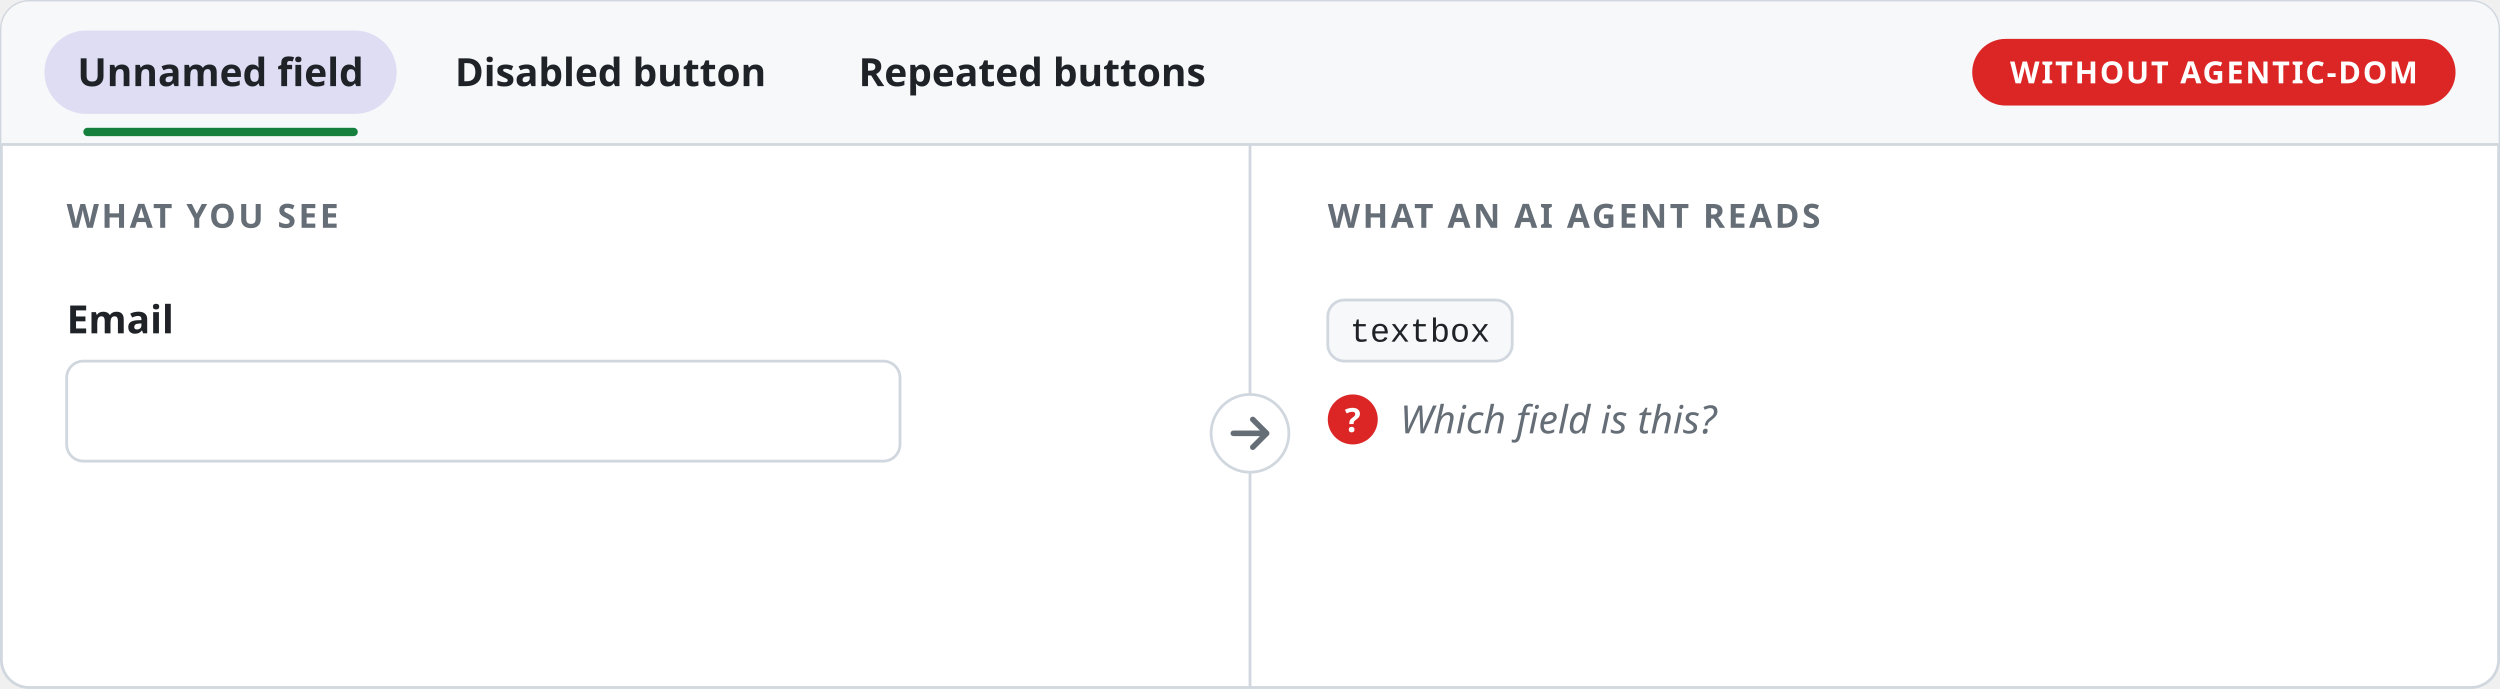
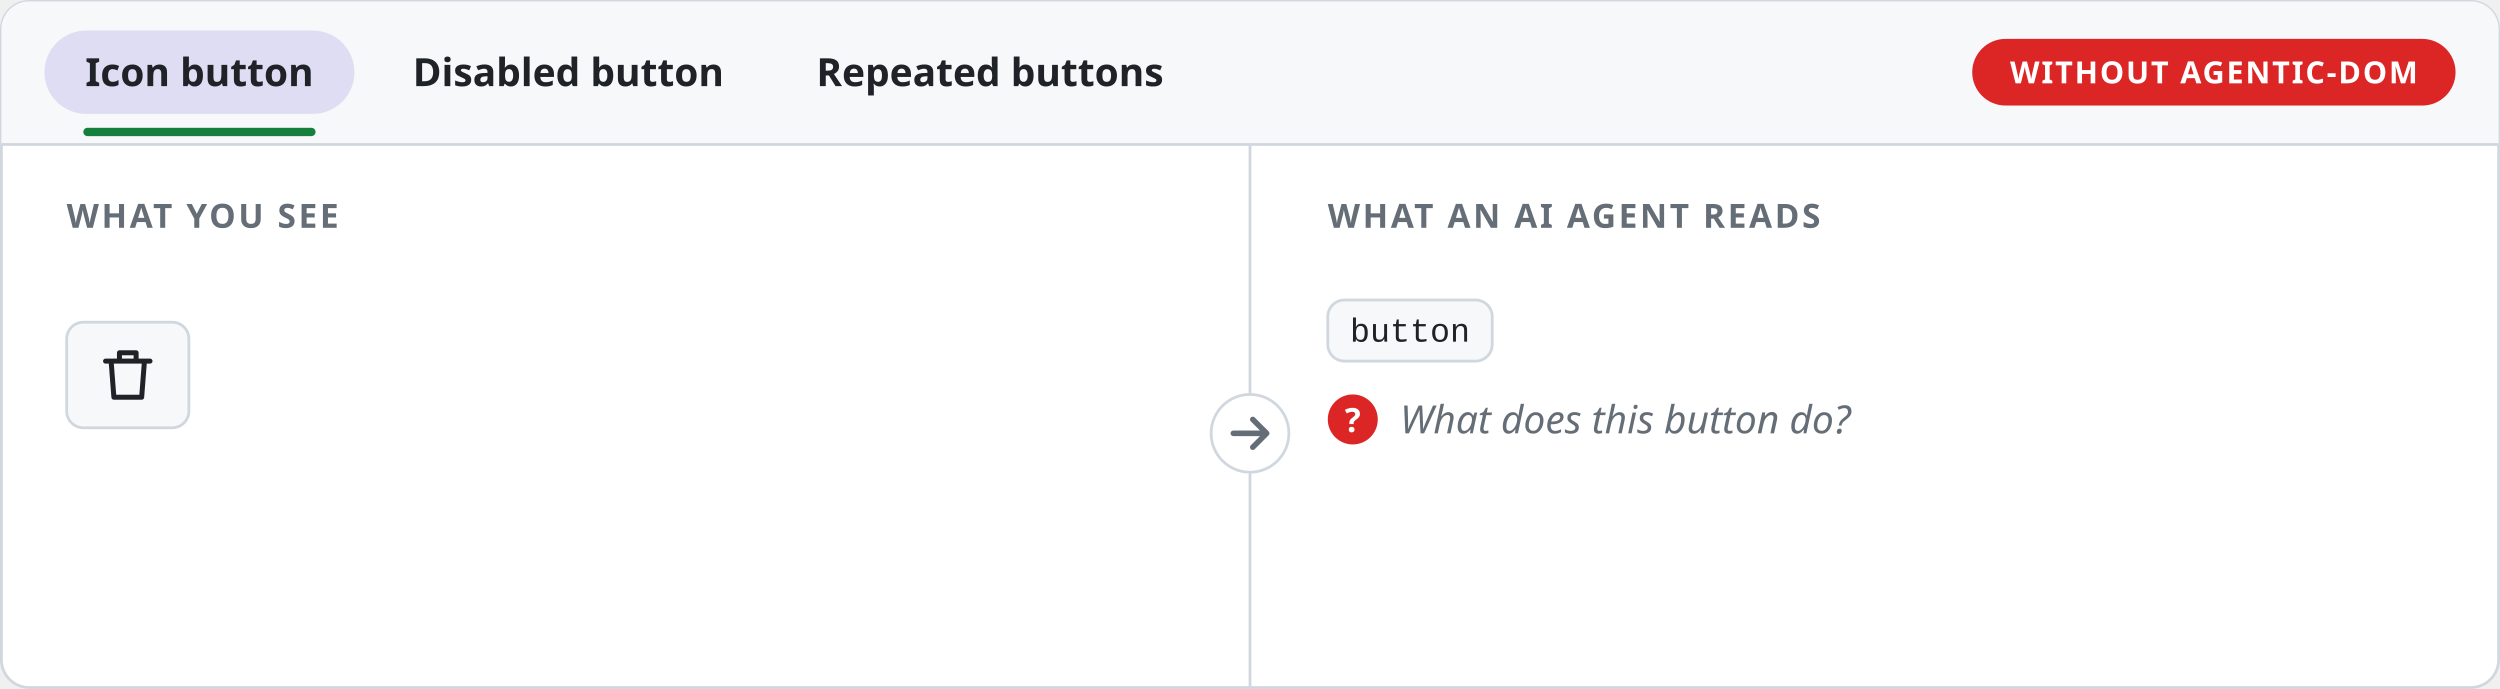
<svg xmlns="http://www.w3.org/2000/svg" width="900" height="248" viewBox="0 0 900 248">
  <style>.cd{font:12px ui-monospace,SFMono-Regular,Menlo,Consolas,'Liberation Mono',monospace;fill:#1f2328}.n{font:13px -apple-system,BlinkMacSystemFont,'Segoe UI','Noto Sans',Helvetica,Arial,sans-serif;fill:#656d76}.q{font:italic 14px -apple-system,BlinkMacSystemFont,'Segoe UI','Noto Sans',Helvetica,Arial,sans-serif;fill:#656d76}.a{font:700 14px -apple-system,BlinkMacSystemFont,'Segoe UI','Noto Sans',Helvetica,Arial,sans-serif;fill:#15803d}.qi{font:700 12px -apple-system,BlinkMacSystemFont,'Segoe UI','Noto Sans',Helvetica,Arial,sans-serif;fill:#ffffff}.k{font:700 12px -apple-system,BlinkMacSystemFont,'Segoe UI','Noto Sans',Helvetica,Arial,sans-serif;letter-spacing:.08em;fill:#656d76}.ul{font:600 14px -apple-system,BlinkMacSystemFont,'Segoe UI','Noto Sans',Helvetica,Arial,sans-serif;fill:#1f2328}.um{font:13px -apple-system,BlinkMacSystemFont,'Segoe UI','Noto Sans',Helvetica,Arial,sans-serif;fill:#656d76}.ub{font:600 14px -apple-system,BlinkMacSystemFont,'Segoe UI','Noto Sans',Helvetica,Arial,sans-serif;fill:#656d76;opacity:.6}.ue{font:600 13px -apple-system,BlinkMacSystemFont,'Segoe UI','Noto Sans',Helvetica,Arial,sans-serif;fill:#1f2328}.pw{font:700 11px -apple-system,BlinkMacSystemFont,'Segoe UI','Noto Sans',Helvetica,Arial,sans-serif;letter-spacing:.06em;fill:#ffffff}.tab{font:600 14px -apple-system,BlinkMacSystemFont,'Segoe UI','Noto Sans',Helvetica,Arial,sans-serif;fill:#1f2328}@keyframes s0{0%,0.00%{opacity:0}1.00%,32.33%{opacity:1}33.33%,100%{opacity:0}}@keyframes s1{0%,0.00%{opacity:0}1.00%,15.67%{opacity:1}16.67%,100%{opacity:0}}@keyframes s2{0%,16.67%{opacity:0}17.67%,32.33%{opacity:1}33.33%,100%{opacity:0}}@keyframes s3{0%,33.33%{opacity:0}34.33%,49.00%{opacity:1}50.00%,100%{opacity:0}}@keyframes s4{0%,50.00%{opacity:0}51.00%,65.67%{opacity:1}66.67%,100%{opacity:0}}@keyframes s5{0%,66.67%{opacity:0}67.67%,99.00%{opacity:1}100.00%,100%{opacity:0}}@keyframes s6{0%,66.67%{opacity:0}67.67%,82.33%{opacity:1}83.33%,100%{opacity:0}}@keyframes s7{0%,83.33%{opacity:0}84.33%,99.00%{opacity:1}100.00%,100%{opacity:0}}@keyframes u0{0%,0.00%{transform:scaleX(0)}33.33%,100%{transform:scaleX(1)}}@keyframes s8{0%,0.00%{opacity:0}1.00%,32.33%{opacity:1}33.33%,100%{opacity:0}}@keyframes u1{0%,33.33%{transform:scaleX(0)}66.67%,100%{transform:scaleX(1)}}@keyframes s9{0%,33.33%{opacity:0}34.33%,65.67%{opacity:1}66.67%,100%{opacity:0}}@keyframes u2{0%,66.67%{transform:scaleX(0)}100.00%,100%{transform:scaleX(1)}}@keyframes s10{0%,66.67%{opacity:0}67.67%,99.00%{opacity:1}100.00%,100%{opacity:0}}</style>
  <rect x="0.5" y="0.5" width="899" height="247" rx="10" fill="#ffffff" stroke="#d0d7de" />
  <path d="M0.5 52V10.5a10 10 0 0 1 10-10h879a10 10 0 0 1 10 10V52z" fill="#f6f8fa" />
  <path d="M0.5 52H899.5M450 52V247.5" stroke="#d0d7de" />
  <text class="k" x="24" y="82">WHAT YOU SEE</text>
  <text class="k" x="478" y="82">WHAT AN AI AGENT READS</text>
  <circle cx="450" cy="156" r="14" fill="#ffffff" stroke="#d0d7de" />
  <path d="M444 156H456m-5-5l5 5-5 5" fill="none" stroke="#656d76" stroke-width="2" stroke-linecap="round" stroke-linejoin="round" />
  <g style="animation:s0 48s infinite">
-     <text class="ul" x="24" y="120">Email</text>
-     <rect x="24" y="130" width="300" height="36" rx="6" fill="#ffffff" stroke="#d0d7de" />
+     <rect x="24" y="116" width="44" height="38" rx="6" fill="#f6f8fa" stroke="#d0d7de" />
+     <path transform="translate(36 125)" d="M2 5h16M7 5V2h6v3M4 5l1 13h10l1-13" fill="none" stroke="#1f2328" stroke-width="1.8" stroke-linecap="round" stroke-linejoin="round" />
  </g>
  <g style="animation:s1 48s infinite">
    <rect x="710" y="14" width="174" height="24" rx="12" fill="#dc2626" />
    <text class="pw" x="797" y="30" text-anchor="middle">WITHOUT AGENTIC-DOM</text>
-     <rect x="478" y="108" width="66.4" height="22" rx="6" fill="#f6f8fa" stroke="#d0d7de" />
-     <text class="cd" x="486" y="123">textbox</text>
+     <rect x="478" y="108" width="59.2" height="22" rx="6" fill="#f6f8fa" stroke="#d0d7de" />
+     <text class="cd" x="486" y="123">button</text>
    <circle cx="487" cy="151" r="9" fill="#dc2626" />
    <text class="qi" x="487" y="155.5" text-anchor="middle">?</text>
-     <text class="q" x="504" y="156">Which field is this?</text>
+     <text class="q" x="504" y="156">What does this button do?</text>
  </g>
  <g style="opacity:0;animation:s2 48s infinite">
    <rect x="734" y="14" width="150" height="24" rx="12" fill="#15803d" />
    <text class="pw" x="809" y="30" text-anchor="middle">WITH AGENTIC-DOM</text>
    <rect x="0.5" y="0.5" width="899" height="247" rx="10" fill="none" stroke="#15803d" stroke-width="1.5" />
    <rect x="478" y="108" width="124" height="22" rx="6" fill="#f6f8fa" stroke="#d0d7de" />
-     <text class="cd" x="486" y="123">textbox "Email"</text>
+     <text class="cd" x="486" y="123">button "Delete"</text>
    <circle cx="487" cy="151" r="9" fill="#15803d" />
    <path d="M482.5 151l3 3 6-6.5" fill="none" stroke="#ffffff" stroke-width="2.2" stroke-linecap="round" stroke-linejoin="round" />
-     <text class="a" x="504" y="156">The email field.</text>
+     <text class="a" x="504" y="156">The delete button.</text>
  </g>
  <g style="opacity:0;animation:s3 48s infinite">
    <rect x="710" y="14" width="174" height="24" rx="12" fill="#dc2626" />
    <text class="pw" x="797" y="30" text-anchor="middle">WITHOUT AGENTIC-DOM</text>
    <rect x="478" y="108" width="102.4" height="22" rx="6" fill="#f6f8fa" stroke="#d0d7de" />
    <text class="cd" x="486" y="123">button "Pay"</text>
    <text class="n" x="588.4" y="123">disabled</text>
    <circle cx="487" cy="151" r="9" fill="#dc2626" />
    <text class="qi" x="487" y="155.5" text-anchor="middle">?</text>
    <text class="q" x="504" y="156">Why can't I pay?</text>
    <rect x="24" y="116" width="120" height="38" rx="6" fill="#f6f8fa" stroke="#d0d7de" />
    <text class="ub" x="84" y="140" text-anchor="middle">Pay</text>
  </g>
  <g style="opacity:0;animation:s4 48s infinite">
    <rect x="734" y="14" width="150" height="24" rx="12" fill="#15803d" />
    <text class="pw" x="809" y="30" text-anchor="middle">WITH AGENTIC-DOM</text>
    <rect x="0.5" y="0.5" width="899" height="247" rx="10" fill="none" stroke="#15803d" stroke-width="1.5" />
    <rect x="478" y="108" width="102.4" height="22" rx="6" fill="#f6f8fa" stroke="#d0d7de" />
    <text class="cd" x="486" y="123">button "Pay"</text>
    <text class="n" x="588.4" y="123">disabled · "Add a card to pay."</text>
    <circle cx="487" cy="151" r="9" fill="#15803d" />
    <path d="M482.5 151l3 3 6-6.5" fill="none" stroke="#ffffff" stroke-width="2.2" stroke-linecap="round" stroke-linejoin="round" />
    <text class="a" x="504" y="156">Add a card first.</text>
    <rect x="24" y="116" width="120" height="38" rx="6" fill="#f6f8fa" stroke="#d0d7de" />
    <text class="ub" x="84" y="140" text-anchor="middle">Pay</text>
    <text class="um" x="24" y="184">Add a card to pay.</text>
  </g>
  <g style="opacity:0;animation:s5 48s infinite">
    <text class="ul" x="24" y="123">Ana</text>
    <rect x="322" y="103" width="80" height="30" rx="6" fill="#f6f8fa" stroke="#d0d7de" />
    <text class="ue" x="362" y="123" text-anchor="middle">Edit</text>
    <path d="M24 140H402" stroke="#d0d7de" />
    <text class="ul" x="24" y="167">Ben</text>
    <rect x="322" y="147" width="80" height="30" rx="6" fill="#f6f8fa" stroke="#d0d7de" />
    <text class="ue" x="362" y="167" text-anchor="middle">Edit</text>
    <path d="M24 184H402" stroke="#d0d7de" />
    <text class="ul" x="24" y="211">Carl</text>
    <rect x="322" y="191" width="80" height="30" rx="6" fill="#f6f8fa" stroke="#d0d7de" />
    <text class="ue" x="362" y="211" text-anchor="middle">Edit</text>
  </g>
  <g style="opacity:0;animation:s6 48s infinite">
    <rect x="710" y="14" width="174" height="24" rx="12" fill="#dc2626" />
    <text class="pw" x="797" y="30" text-anchor="middle">WITHOUT AGENTIC-DOM</text>
    <rect x="478" y="108" width="109.6" height="22" rx="6" fill="#f6f8fa" stroke="#d0d7de" />
    <text class="cd" x="486" y="123">button "Edit"</text>
    <rect x="478" y="136" width="109.6" height="22" rx="6" fill="#f6f8fa" stroke="#d0d7de" />
    <text class="cd" x="486" y="151">button "Edit"</text>
    <rect x="478" y="164" width="109.6" height="22" rx="6" fill="#f6f8fa" stroke="#d0d7de" />
    <text class="cd" x="486" y="179">button "Edit"</text>
    <circle cx="487" cy="207" r="9" fill="#dc2626" />
    <text class="qi" x="487" y="211.5" text-anchor="middle">?</text>
    <text class="q" x="504" y="212">Which one is Ben's?</text>
  </g>
  <g style="opacity:0;animation:s7 48s infinite">
    <rect x="734" y="14" width="150" height="24" rx="12" fill="#15803d" />
    <text class="pw" x="809" y="30" text-anchor="middle">WITH AGENTIC-DOM</text>
    <rect x="0.5" y="0.5" width="899" height="247" rx="10" fill="none" stroke="#15803d" stroke-width="1.5" />
    <rect x="478" y="108" width="138.4" height="22" rx="6" fill="#f6f8fa" stroke="#d0d7de" />
    <text class="cd" x="486" y="123">button "Edit Ana"</text>
    <rect x="478" y="136" width="138.4" height="22" rx="6" fill="#f6f8fa" stroke="#d0d7de" />
    <text class="cd" x="486" y="151">button "Edit Ben"</text>
    <rect x="478" y="164" width="145.6" height="22" rx="6" fill="#f6f8fa" stroke="#d0d7de" />
    <text class="cd" x="486" y="179">button "Edit Carl"</text>
    <circle cx="487" cy="207" r="9" fill="#15803d" />
    <path d="M482.5 207l3 3 6-6.5" fill="none" stroke="#ffffff" stroke-width="2.2" stroke-linecap="round" stroke-linejoin="round" />
    <text class="a" x="504" y="212">"Edit Ben".</text>
  </g>
  <g style="animation:s8 48s infinite">
-     <rect x="16" y="11" width="126.8" height="30" rx="15" fill="#4b32c3" opacity=".14" />
-     <rect x="30" y="46" width="98.8" height="3" rx="1.5" fill="#15803d" style="transform-box:fill-box;transform-origin:left;animation:u0 48s linear infinite" />
+     <rect x="16" y="11" width="111.6" height="30" rx="15" fill="#4b32c3" opacity=".14" />
+     <rect x="30" y="46" width="83.6" height="3" rx="1.5" fill="#15803d" style="transform-box:fill-box;transform-origin:left;animation:u0 48s linear infinite" />
  </g>
-   <text class="tab" x="79.4" y="31" text-anchor="middle">Unnamed field</text>
+   <text class="tab" x="71.8" y="31" text-anchor="middle">Icon button</text>
  <g style="opacity:0;animation:s9 48s infinite">
-     <rect x="148.8" y="11" width="142" height="30" rx="15" fill="#4b32c3" opacity=".14" />
-     <rect x="162.8" y="46" width="114" height="3" rx="1.5" fill="#15803d" style="transform-box:fill-box;transform-origin:left;animation:u1 48s linear infinite" />
+     <rect x="133.6" y="11" width="142" height="30" rx="15" fill="#4b32c3" opacity=".14" />
+     <rect x="147.6" y="46" width="114" height="3" rx="1.5" fill="#15803d" style="transform-box:fill-box;transform-origin:left;animation:u1 48s linear infinite" />
  </g>
-   <text class="tab" x="219.8" y="31" text-anchor="middle">Disabled button</text>
+   <text class="tab" x="204.6" y="31" text-anchor="middle">Disabled button</text>
  <g style="opacity:0;animation:s10 48s infinite">
-     <rect x="296.8" y="11" width="149.6" height="30" rx="15" fill="#4b32c3" opacity=".14" />
-     <rect x="310.8" y="46" width="121.6" height="3" rx="1.5" fill="#15803d" style="transform-box:fill-box;transform-origin:left;animation:u2 48s linear infinite" />
+     <rect x="281.6" y="11" width="149.6" height="30" rx="15" fill="#4b32c3" opacity=".14" />
+     <rect x="295.6" y="46" width="121.6" height="3" rx="1.5" fill="#15803d" style="transform-box:fill-box;transform-origin:left;animation:u2 48s linear infinite" />
  </g>
-   <text class="tab" x="371.6" y="31" text-anchor="middle">Repeated buttons</text>
+   <text class="tab" x="356.4" y="31" text-anchor="middle">Repeated buttons</text>
</svg>
